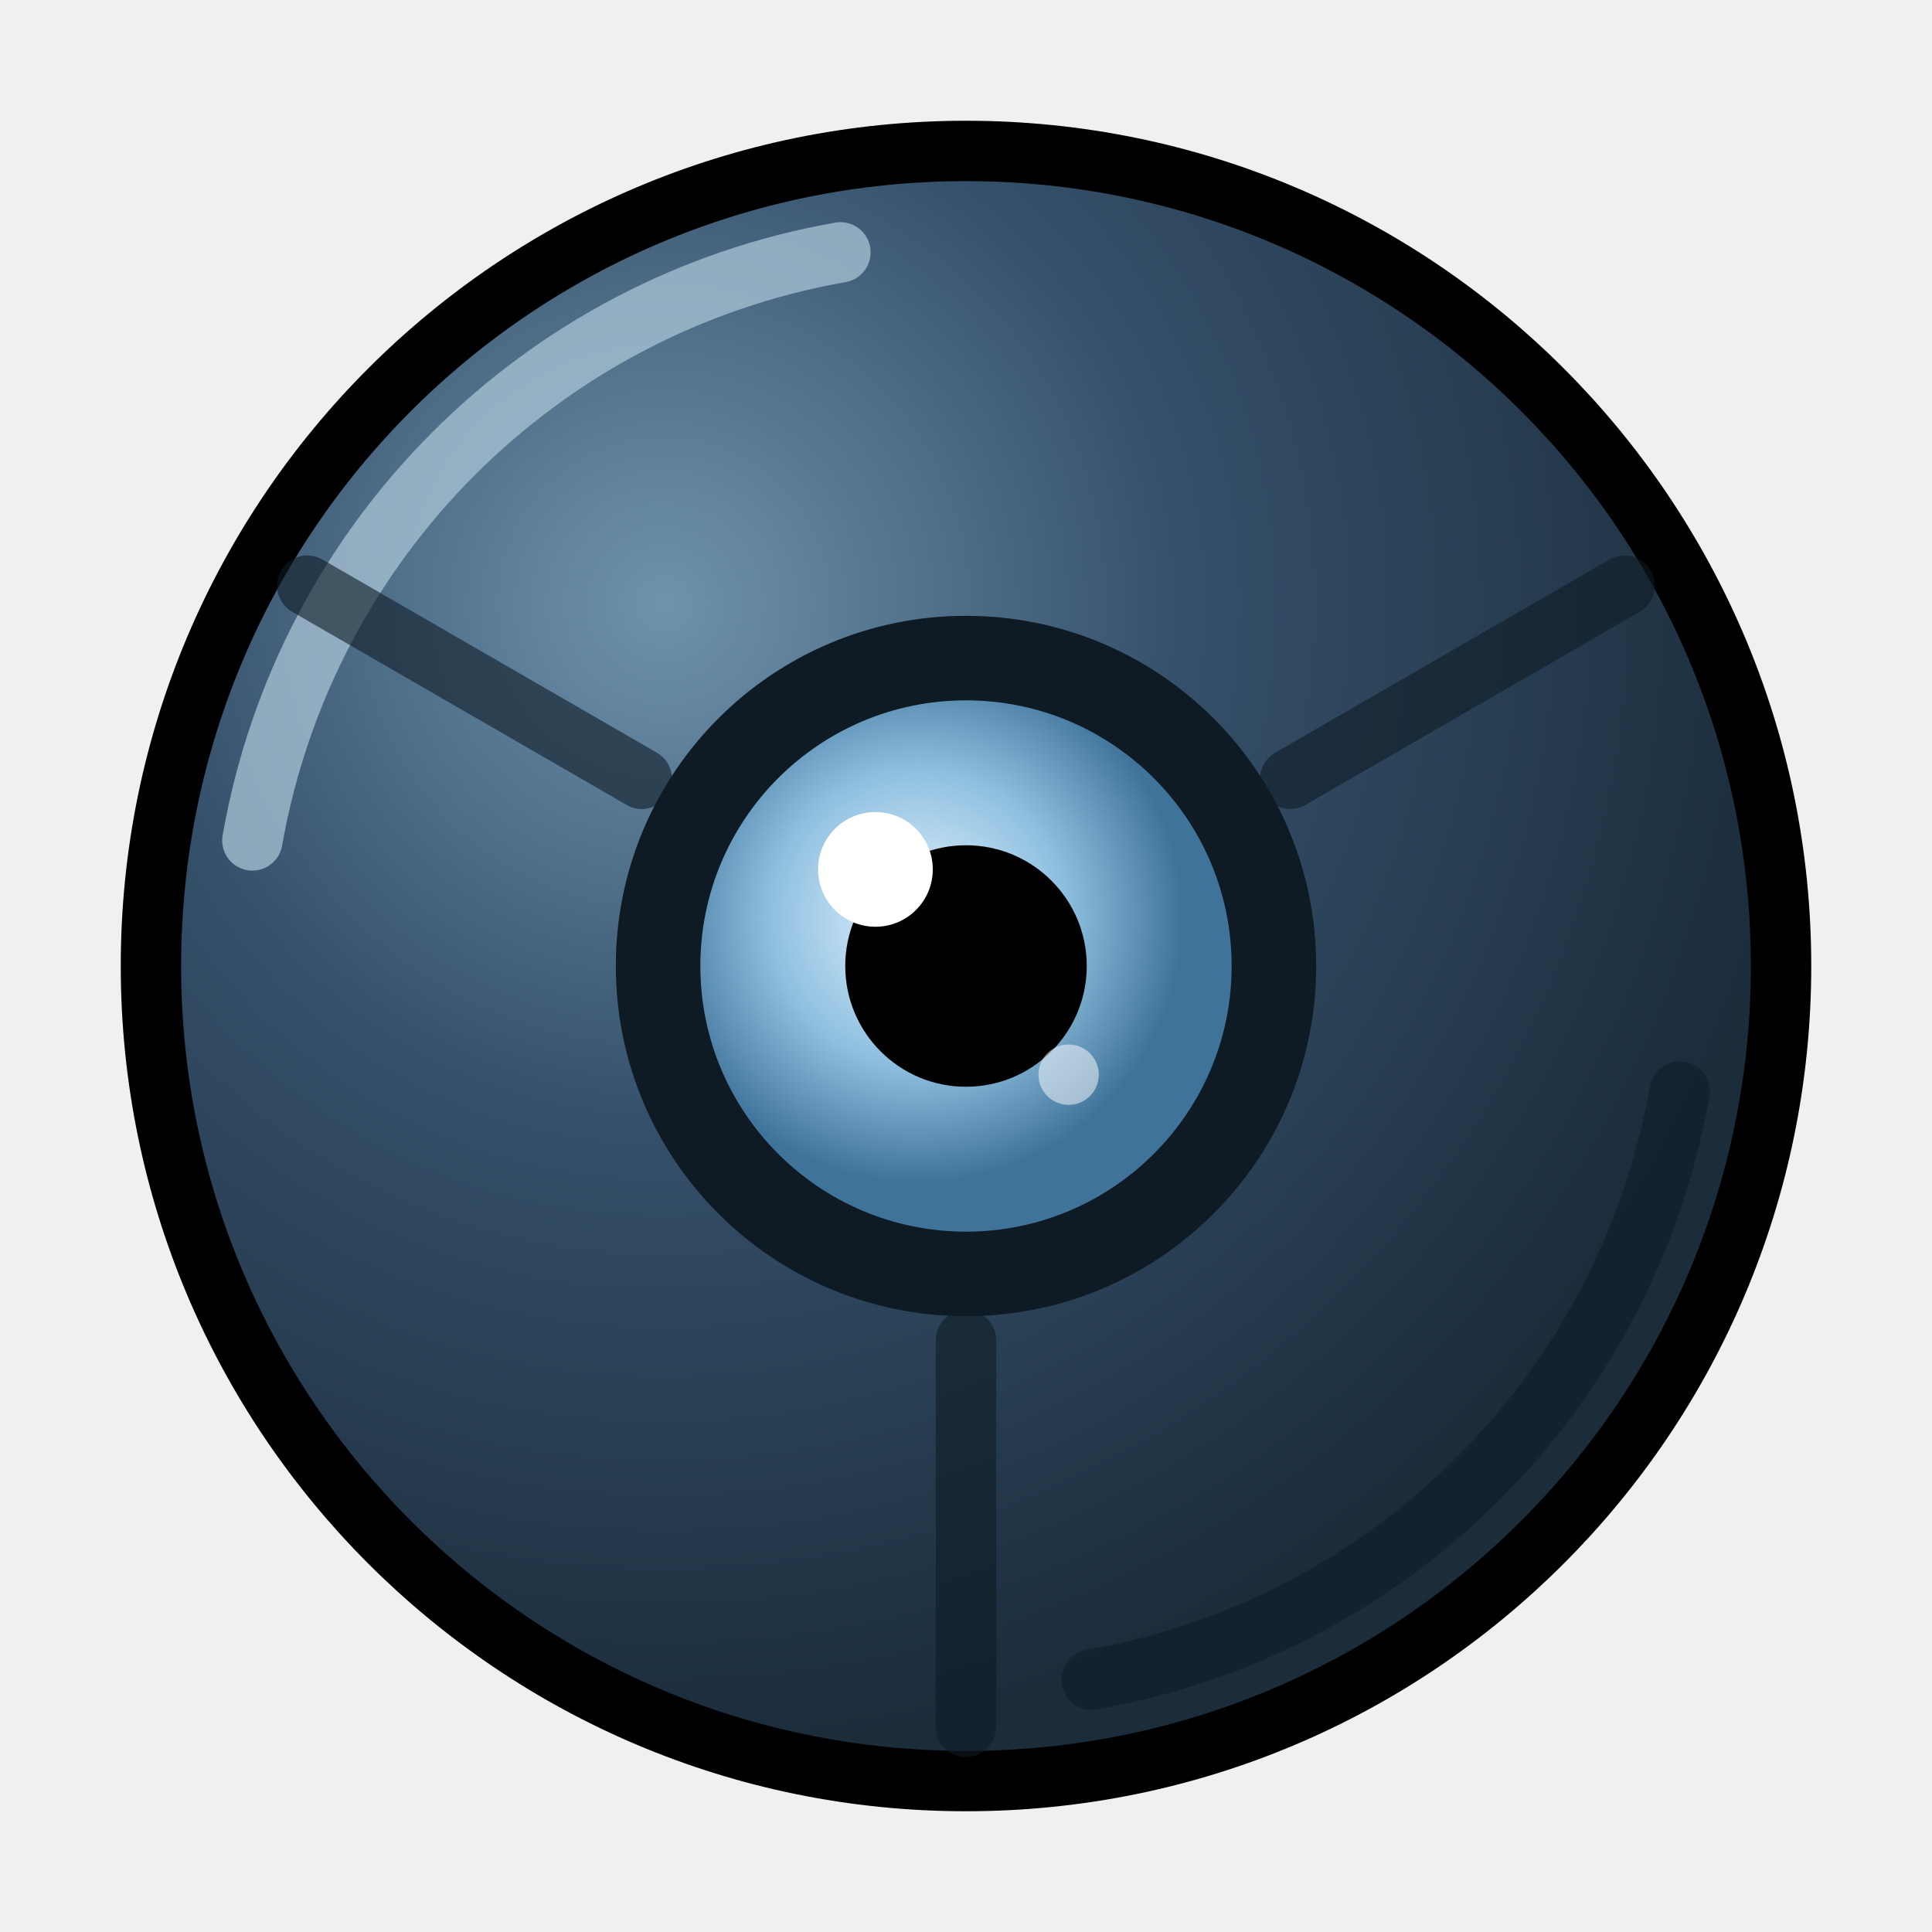
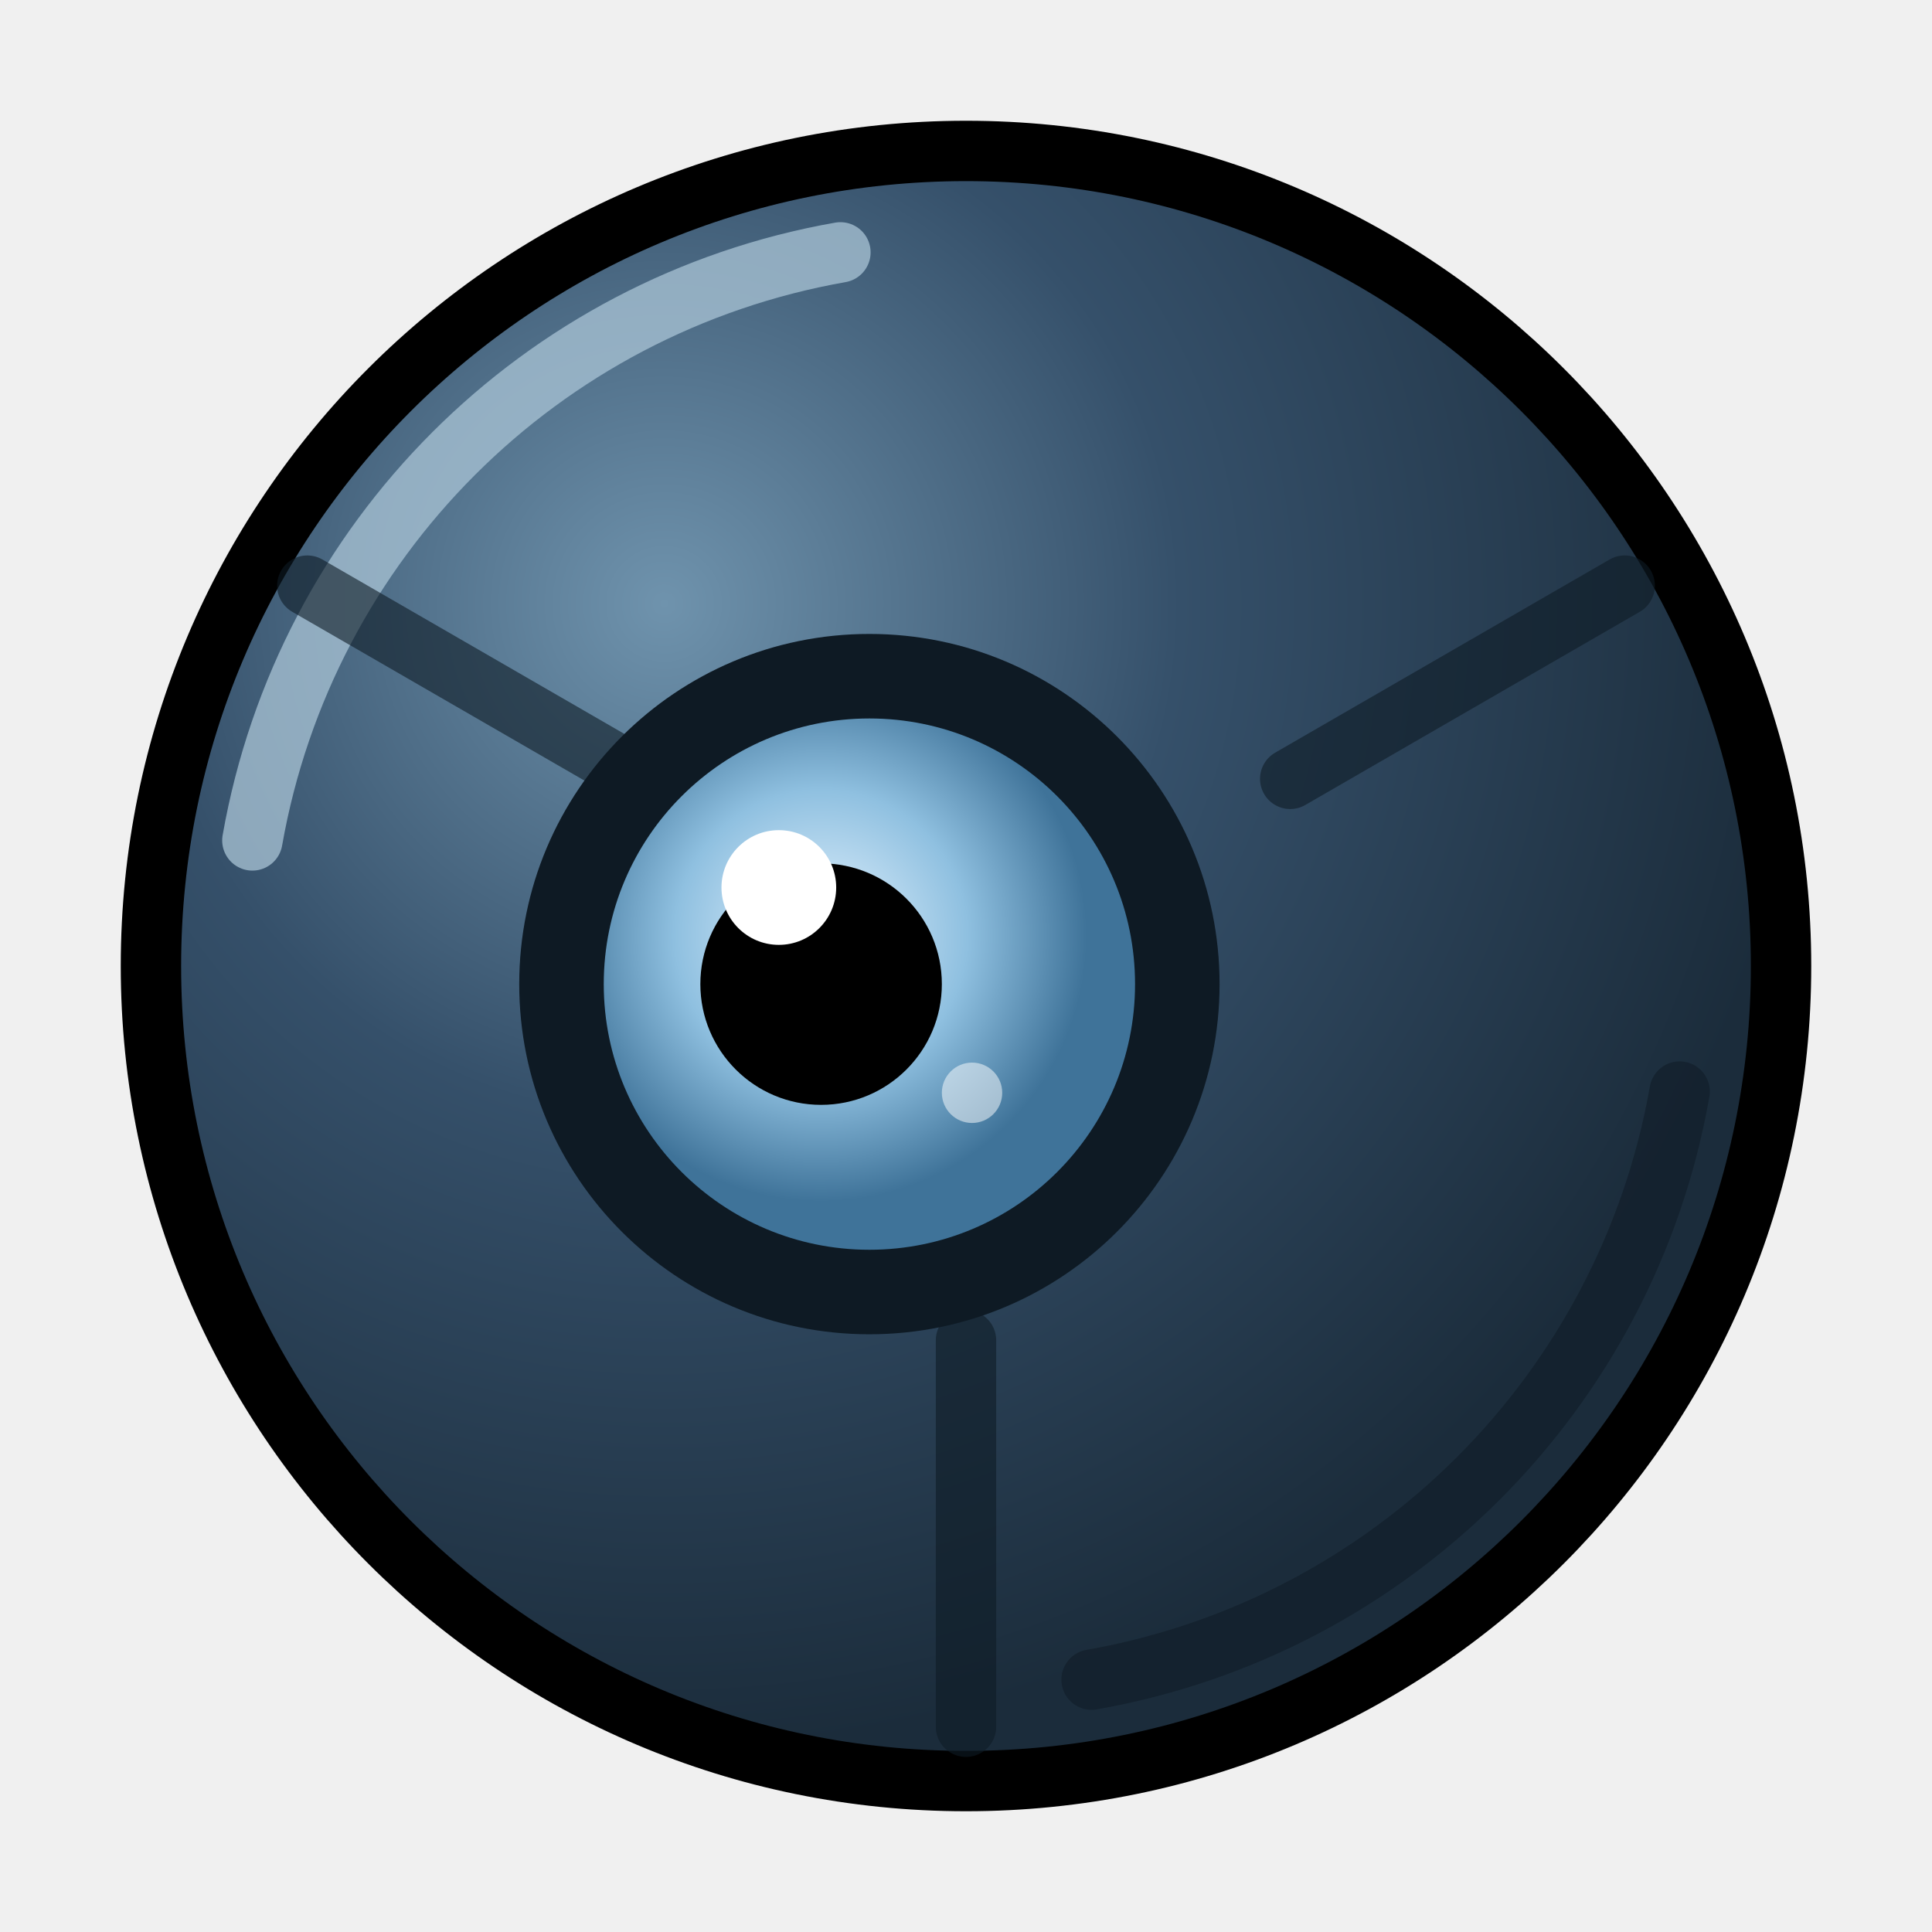
<svg xmlns="http://www.w3.org/2000/svg" viewBox="0 0 32 32">
  <defs>
    <radialGradient id="shell" cx="11" cy="10" r="19" gradientUnits="userSpaceOnUse">
      <stop offset="0" stop-color="#6f93ad" />
      <stop offset="0.45" stop-color="#35506a" />
      <stop offset="1" stop-color="#1b2c3b" />
    </radialGradient>
    <radialGradient id="iris" cx="15.2" cy="15.2" r="4.4" gradientUnits="userSpaceOnUse">
      <stop offset="0" stop-color="#e6f4ff" />
      <stop offset="0.55" stop-color="#8fc0e0" />
      <stop offset="1" stop-color="#3f7399" />
    </radialGradient>
  </defs>
  <circle cx="16" cy="16" r="13.5" fill="url(#shell)" stroke="#000000" stroke-width="1" />
  <path d="M4.18 13.92 A12 12 0 0 1 13.92 4.18" fill="none" stroke="#a9c4d6" stroke-width="1" stroke-linecap="round" opacity="0.75" />
  <path d="M27.82 18.08 A12 12 0 0 1 18.08 27.82" fill="none" stroke="#0e1a24" stroke-width="1" stroke-linecap="round" opacity="0.55" />
  <g stroke="#0e1a24" stroke-width="1" stroke-linecap="round" opacity="0.6">
    <line x1="16" y1="22.2" x2="16" y2="28.6" />
    <line x1="10.63" y1="12.9" x2="5.09" y2="9.7" />
    <line x1="21.37" y1="12.9" x2="26.91" y2="9.7" />
  </g>
-   <circle cx="16" cy="16" r="5.8" fill="#0e1a24" />
-   <circle cx="16" cy="16" r="4.4" fill="url(#iris)" />
-   <circle cx="16" cy="16" r="2" fill="#000000" />
-   <circle cx="14.5" cy="14.4" r="0.95" fill="#ffffff" />
-   <circle cx="17.7" cy="17.8" r="0.5" fill="#ffffff" opacity="0.5" />
+   <g transform="translate(-1.6 0.3)">
+     <circle cx="16" cy="16" r="5.8" fill="#0e1a24" />
+     <circle cx="16" cy="16" r="4.4" fill="url(#iris)" />
+     <circle cx="15.2" cy="16" r="2" fill="#000000" />
+     <circle cx="14.5" cy="14.4" r="0.95" fill="#ffffff" />
+     <circle cx="17.7" cy="17.8" r="0.5" fill="#ffffff" opacity="0.5" />
+   </g>
</svg>
